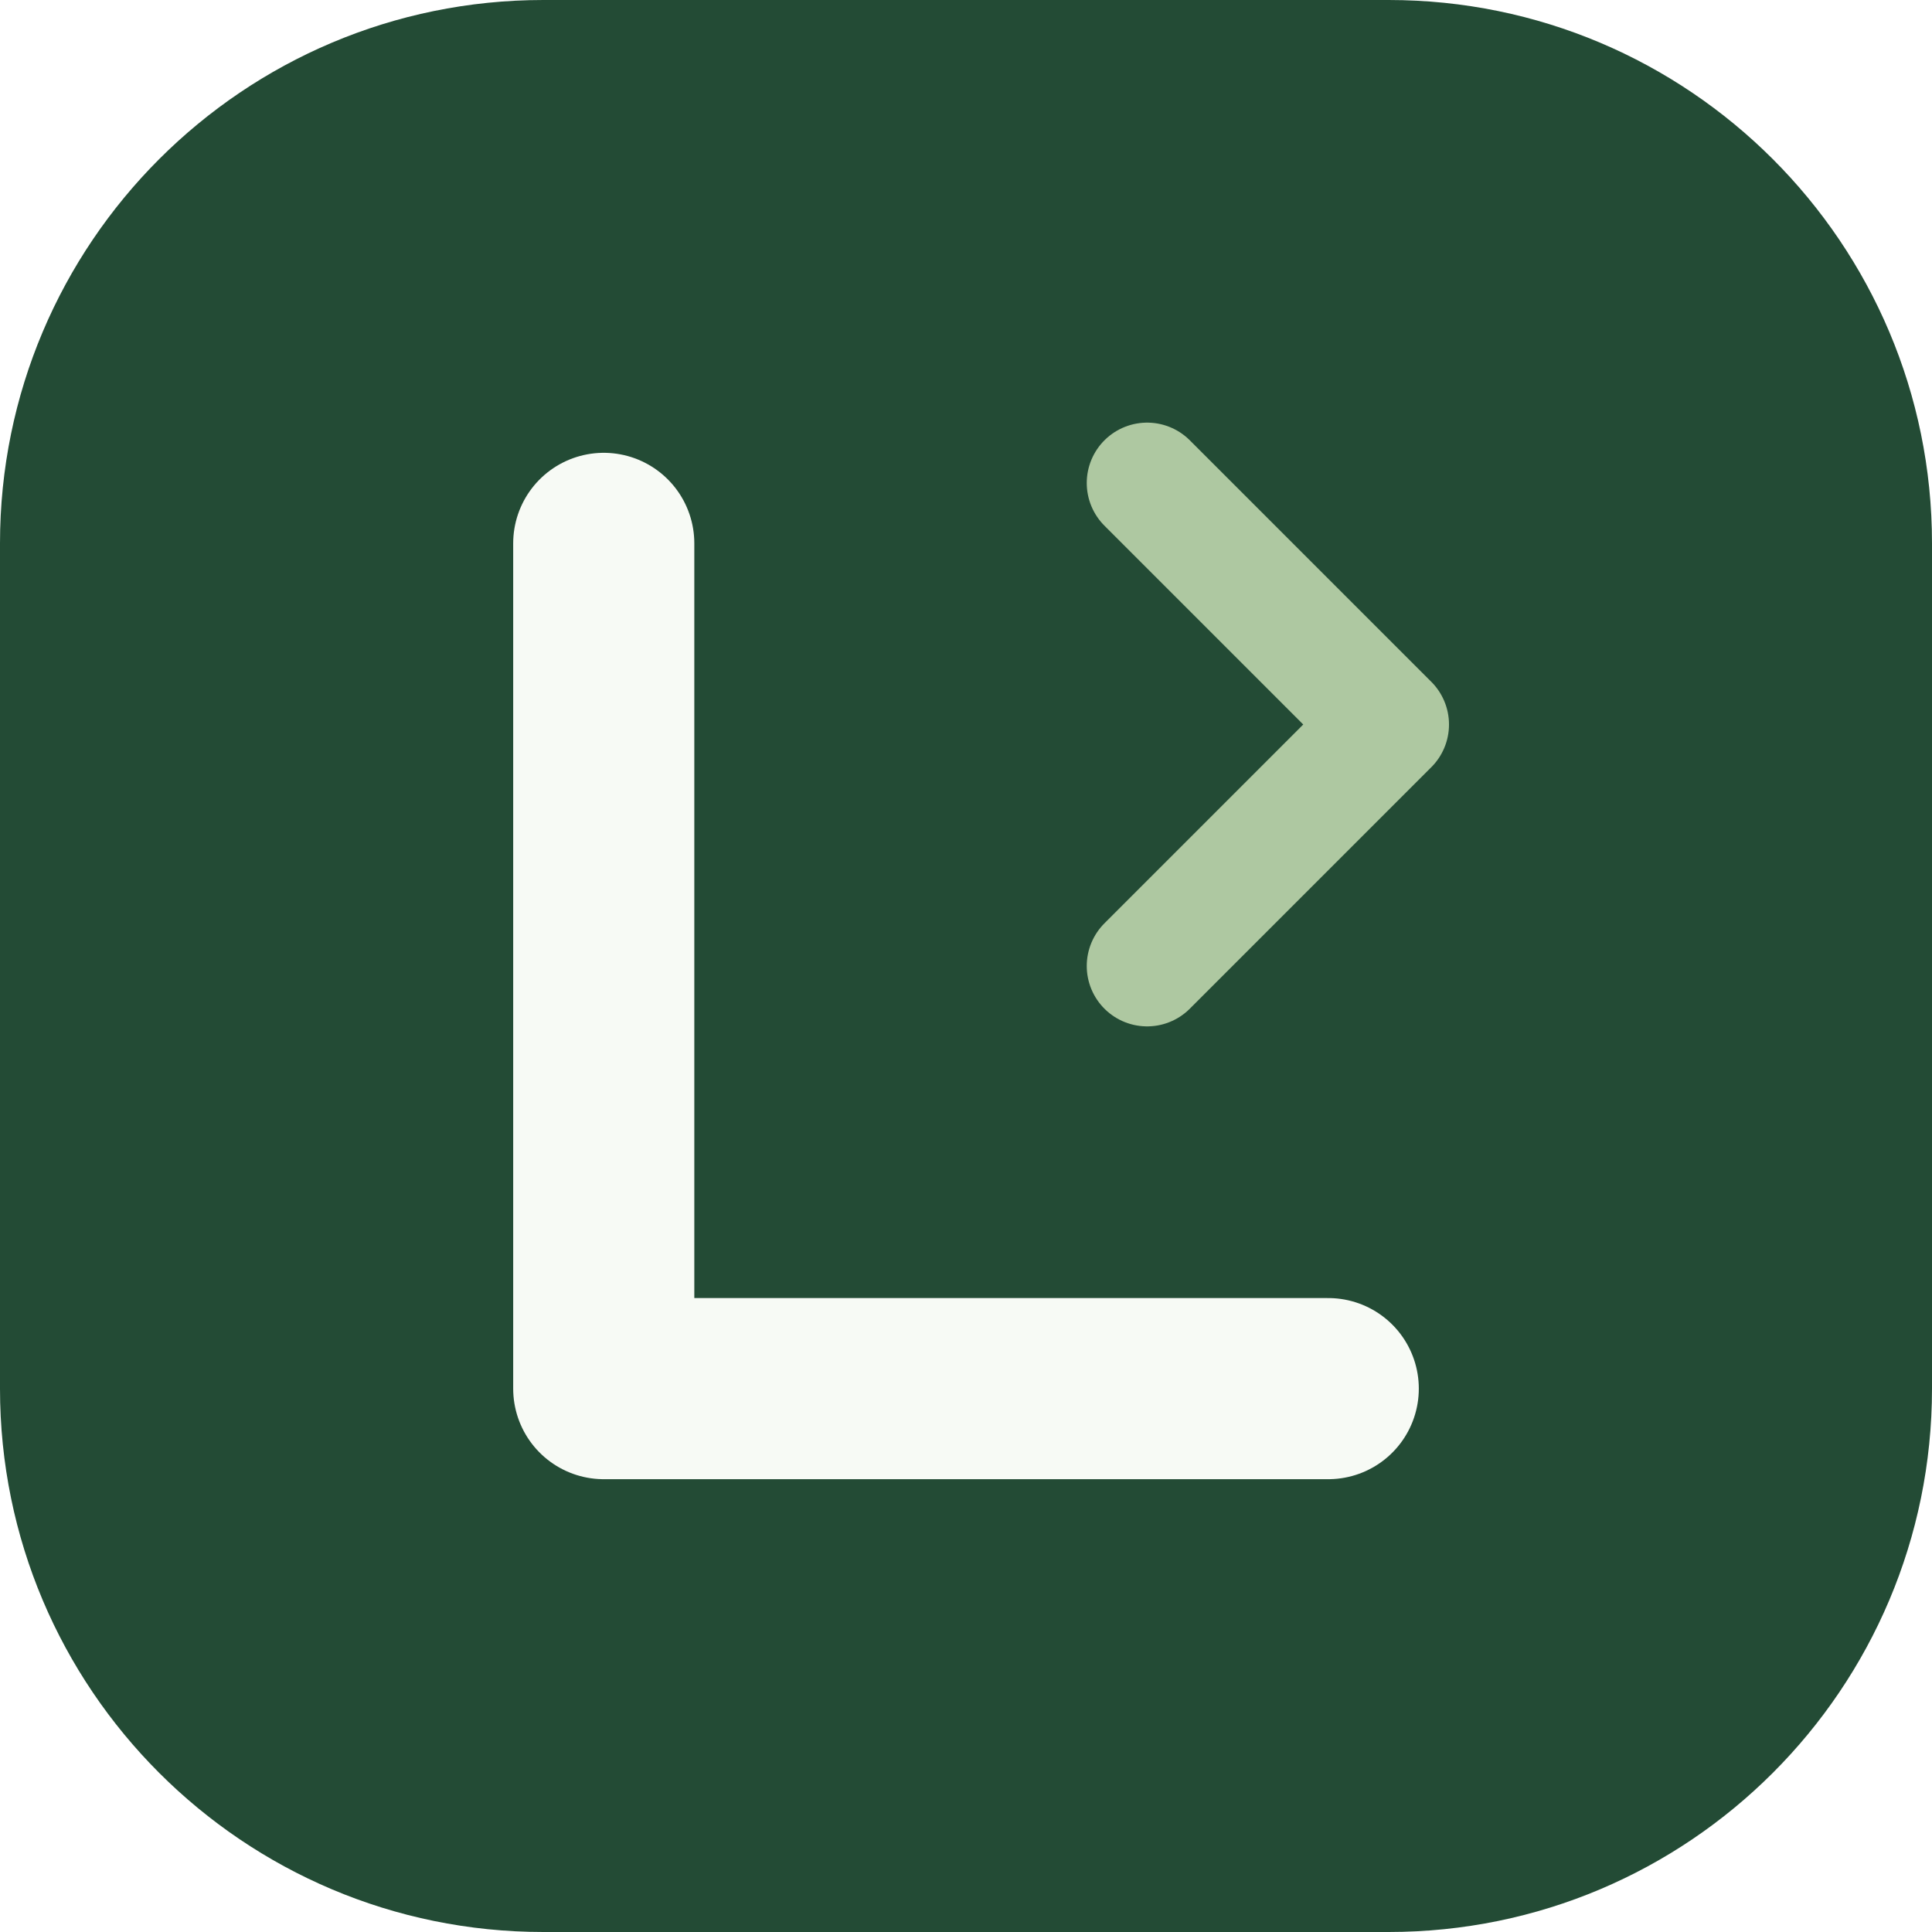
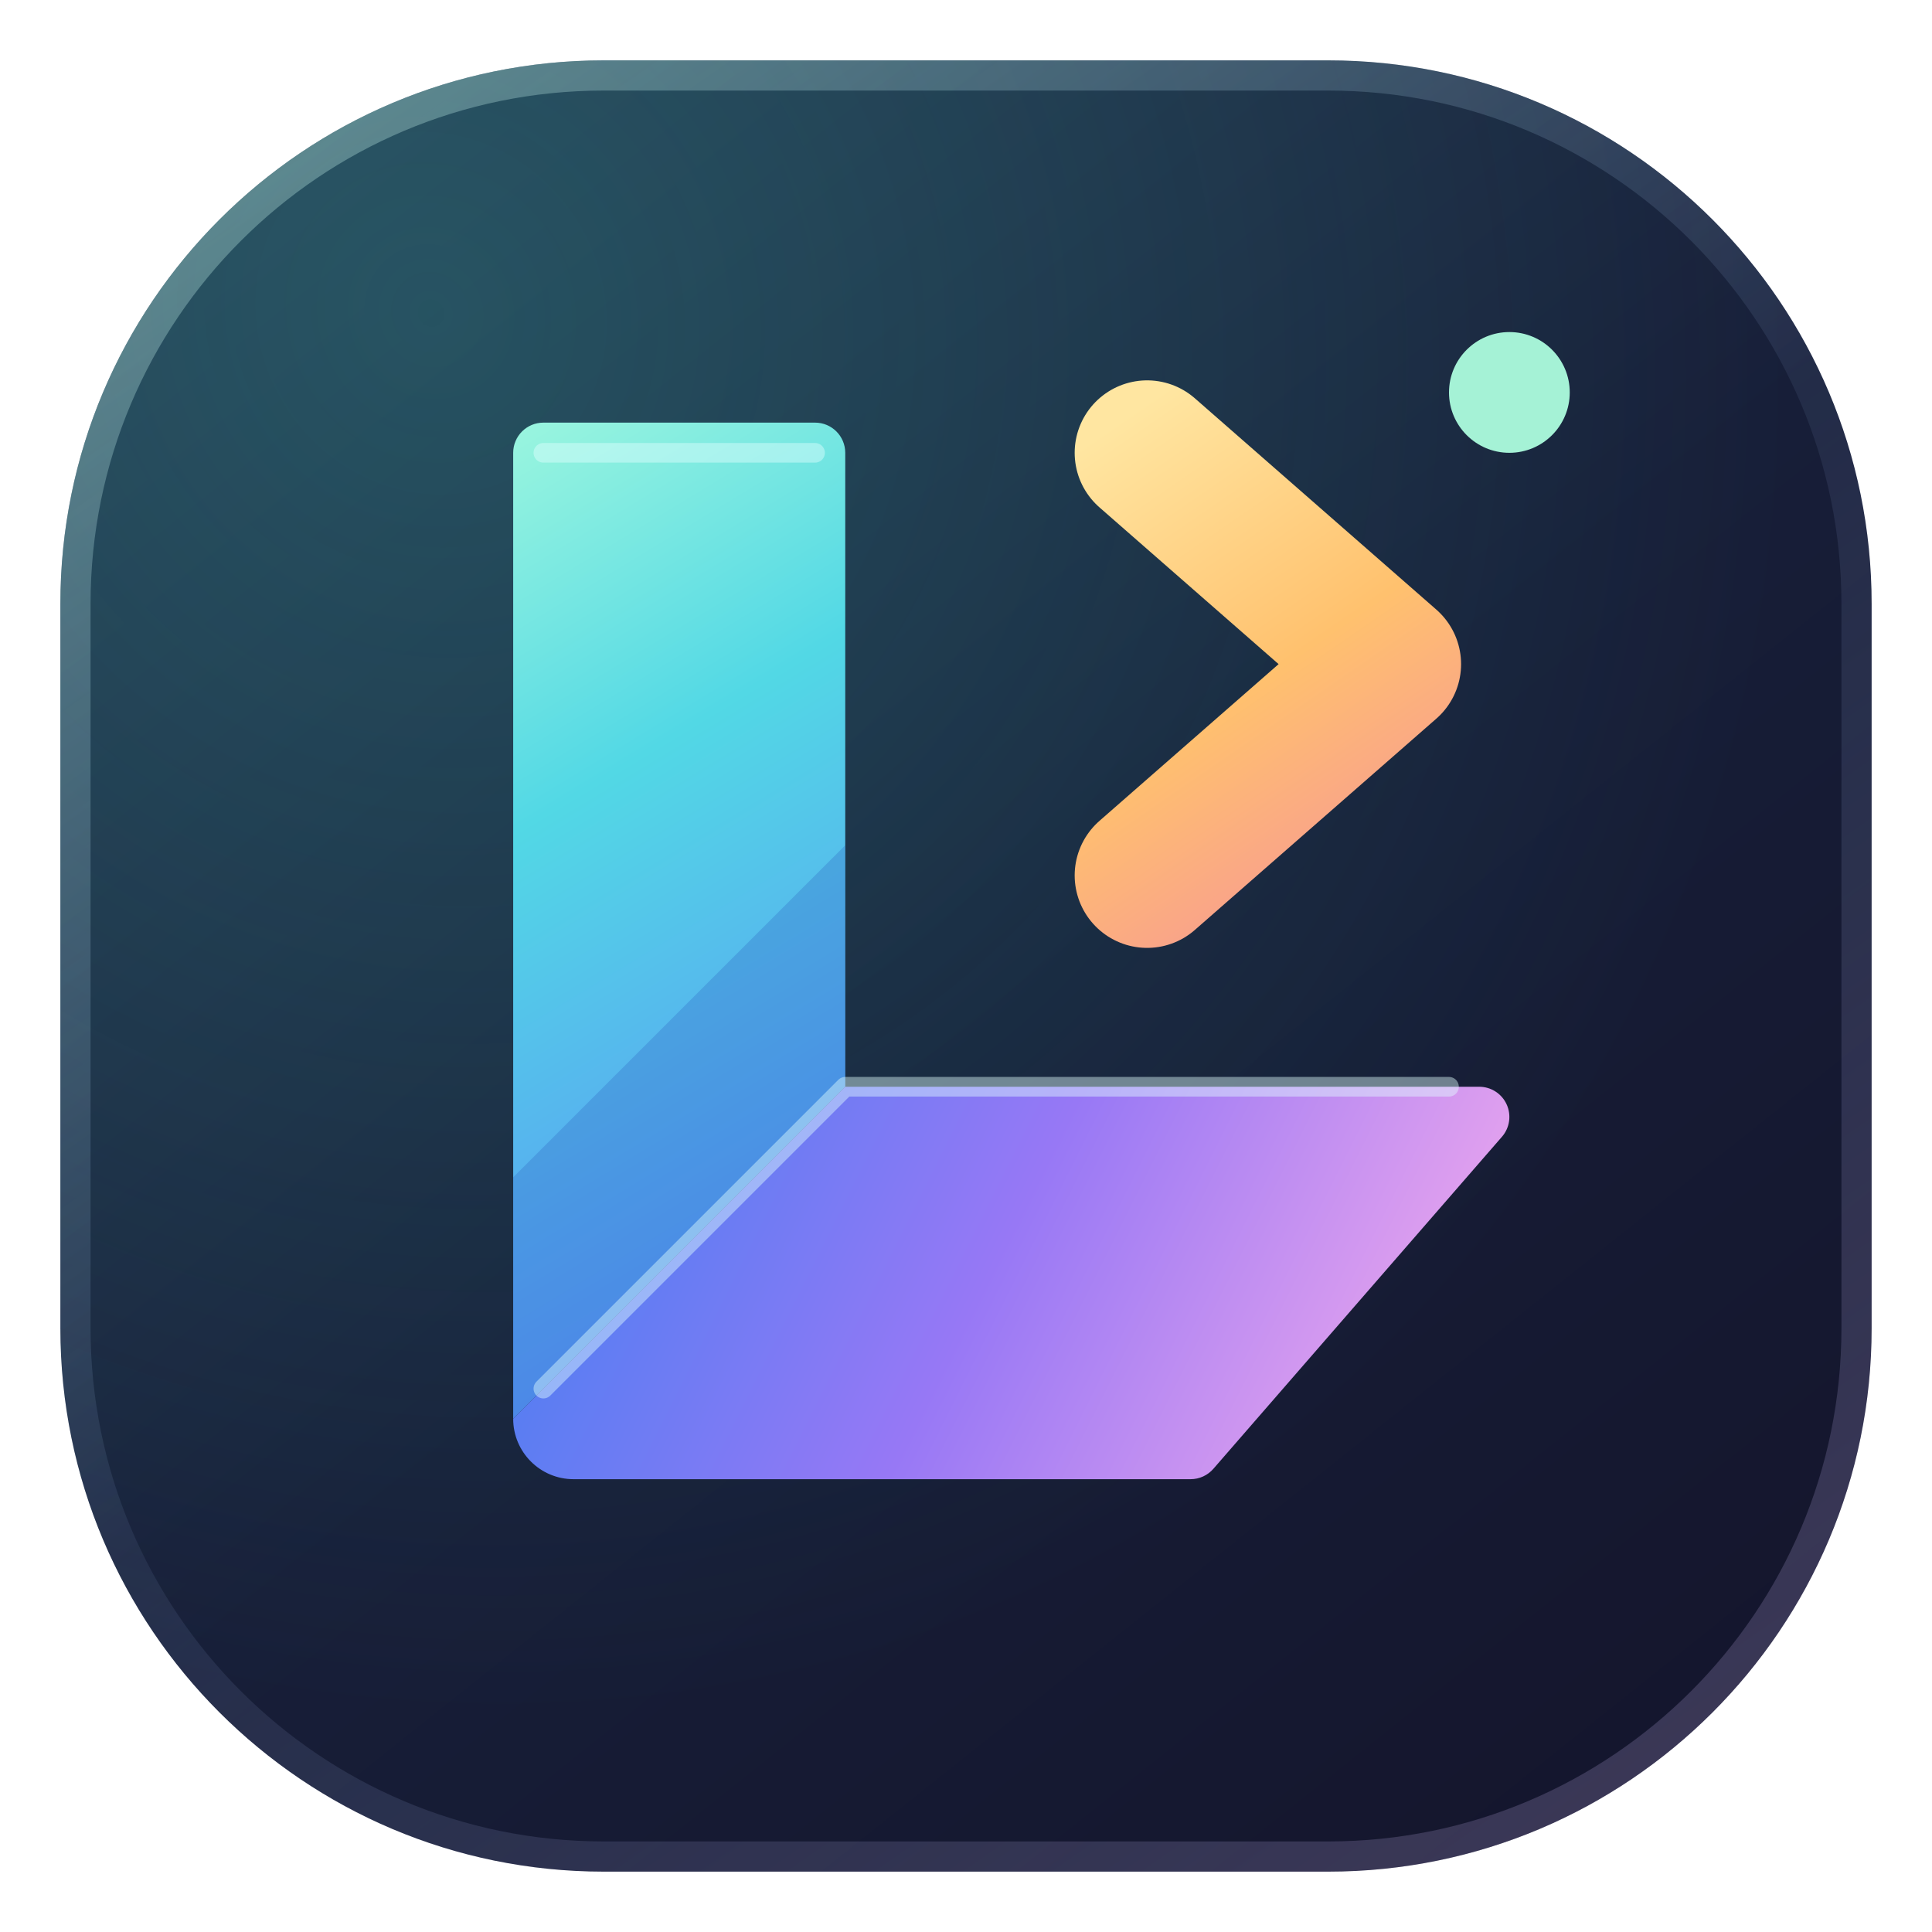
- <svg xmlns="http://www.w3.org/2000/svg" viewBox="0 0 32 32">
-   <rect width="32" height="32" rx="9" fill="#234b35" />
-   <path d="M10 9v14h12" fill="none" stroke="#f7faf5" stroke-width="3" stroke-linecap="round" stroke-linejoin="round" />
-   <path d="m19 8 4 4-4 4" fill="none" stroke="#aec8a1" stroke-width="2" stroke-linecap="round" stroke-linejoin="round" />
+ <svg xmlns="http://www.w3.org/2000/svg" width="64" height="64" viewBox="0 0 64 64" fill="none">
+   <defs>
+     <linearGradient id="tile" x1="8" y1="4" x2="55" y2="63" gradientUnits="userSpaceOnUse">
+       <stop stop-color="#24364E" />
+       <stop offset=".52" stop-color="#171E38" />
+       <stop offset="1" stop-color="#14152C" />
+     </linearGradient>
+     <radialGradient id="light" cx="0" cy="0" r="1" gradientTransform="translate(14 10) rotate(58) scale(48 45)" gradientUnits="userSpaceOnUse">
+       <stop stop-color="#3DDDC6" stop-opacity=".2" />
+       <stop offset="1" stop-color="#3DDDC6" stop-opacity="0" />
+     </radialGradient>
+     <linearGradient id="stem" x1="16" y1="14" x2="33" y2="42" gradientUnits="userSpaceOnUse">
+       <stop stop-color="#9EF7DE" />
+       <stop offset=".37" stop-color="#52D8E5" />
+       <stop offset="1" stop-color="#5B8AF9" />
+     </linearGradient>
+     <linearGradient id="fold" x1="20" y1="39" x2="44" y2="51" gradientUnits="userSpaceOnUse">
+       <stop stop-color="#557EF2" />
+       <stop offset=".48" stop-color="#9778F5" />
+       <stop offset="1" stop-color="#E4A2EE" />
+     </linearGradient>
+     <linearGradient id="arrow" x1="37" y1="14" x2="48" y2="30" gradientUnits="userSpaceOnUse">
+       <stop stop-color="#FFE6A1" />
+       <stop offset=".5" stop-color="#FFC16E" />
+       <stop offset="1" stop-color="#F5909B" />
+     </linearGradient>
+     <linearGradient id="rim" x1="11" y1="3" x2="52" y2="62" gradientUnits="userSpaceOnUse">
+       <stop stop-color="#D1FFF1" stop-opacity=".32" />
+       <stop offset=".5" stop-color="#AACBFF" stop-opacity=".08" />
+       <stop offset="1" stop-color="#DABFFF" stop-opacity=".2" />
+     </linearGradient>
+   </defs>
+   <rect x="2" y="2" width="60" height="60" rx="18" fill="url(#tile)" />
+   <rect x="2" y="2" width="60" height="60" rx="18" fill="url(#light)" />
+   <rect x="2.5" y="2.5" width="59" height="59" rx="17.5" stroke="url(#rim)" />
+   <path d="M17 15a1 1 0 0 1 1-1h9a1 1 0 0 1 1 1v21L17 47V15Z" fill="url(#stem)" />
+   <path d="m17 39 11-11v8L17 47v-8Z" fill="#2859BF" fill-opacity=".26" />
+   <path d="m17 47 11-11h21a1 1 0 0 1 .76 1.65l-9.56 11a1 1 0 0 1-.76.35H19a2 2 0 0 1-2-2Z" fill="url(#fold)" />
+   <path d="M18 15h9M18 46l10-10h20" stroke="#E2FFFF" stroke-opacity=".44" stroke-width=".65" stroke-linecap="round" stroke-linejoin="round" />
+   <path d="m38 15 8 7-8 7" stroke="url(#arrow)" stroke-width="4.8" stroke-linecap="round" stroke-linejoin="round" />
+   <circle cx="50" cy="13" r="2" fill="#A5F2D6" />
</svg>
